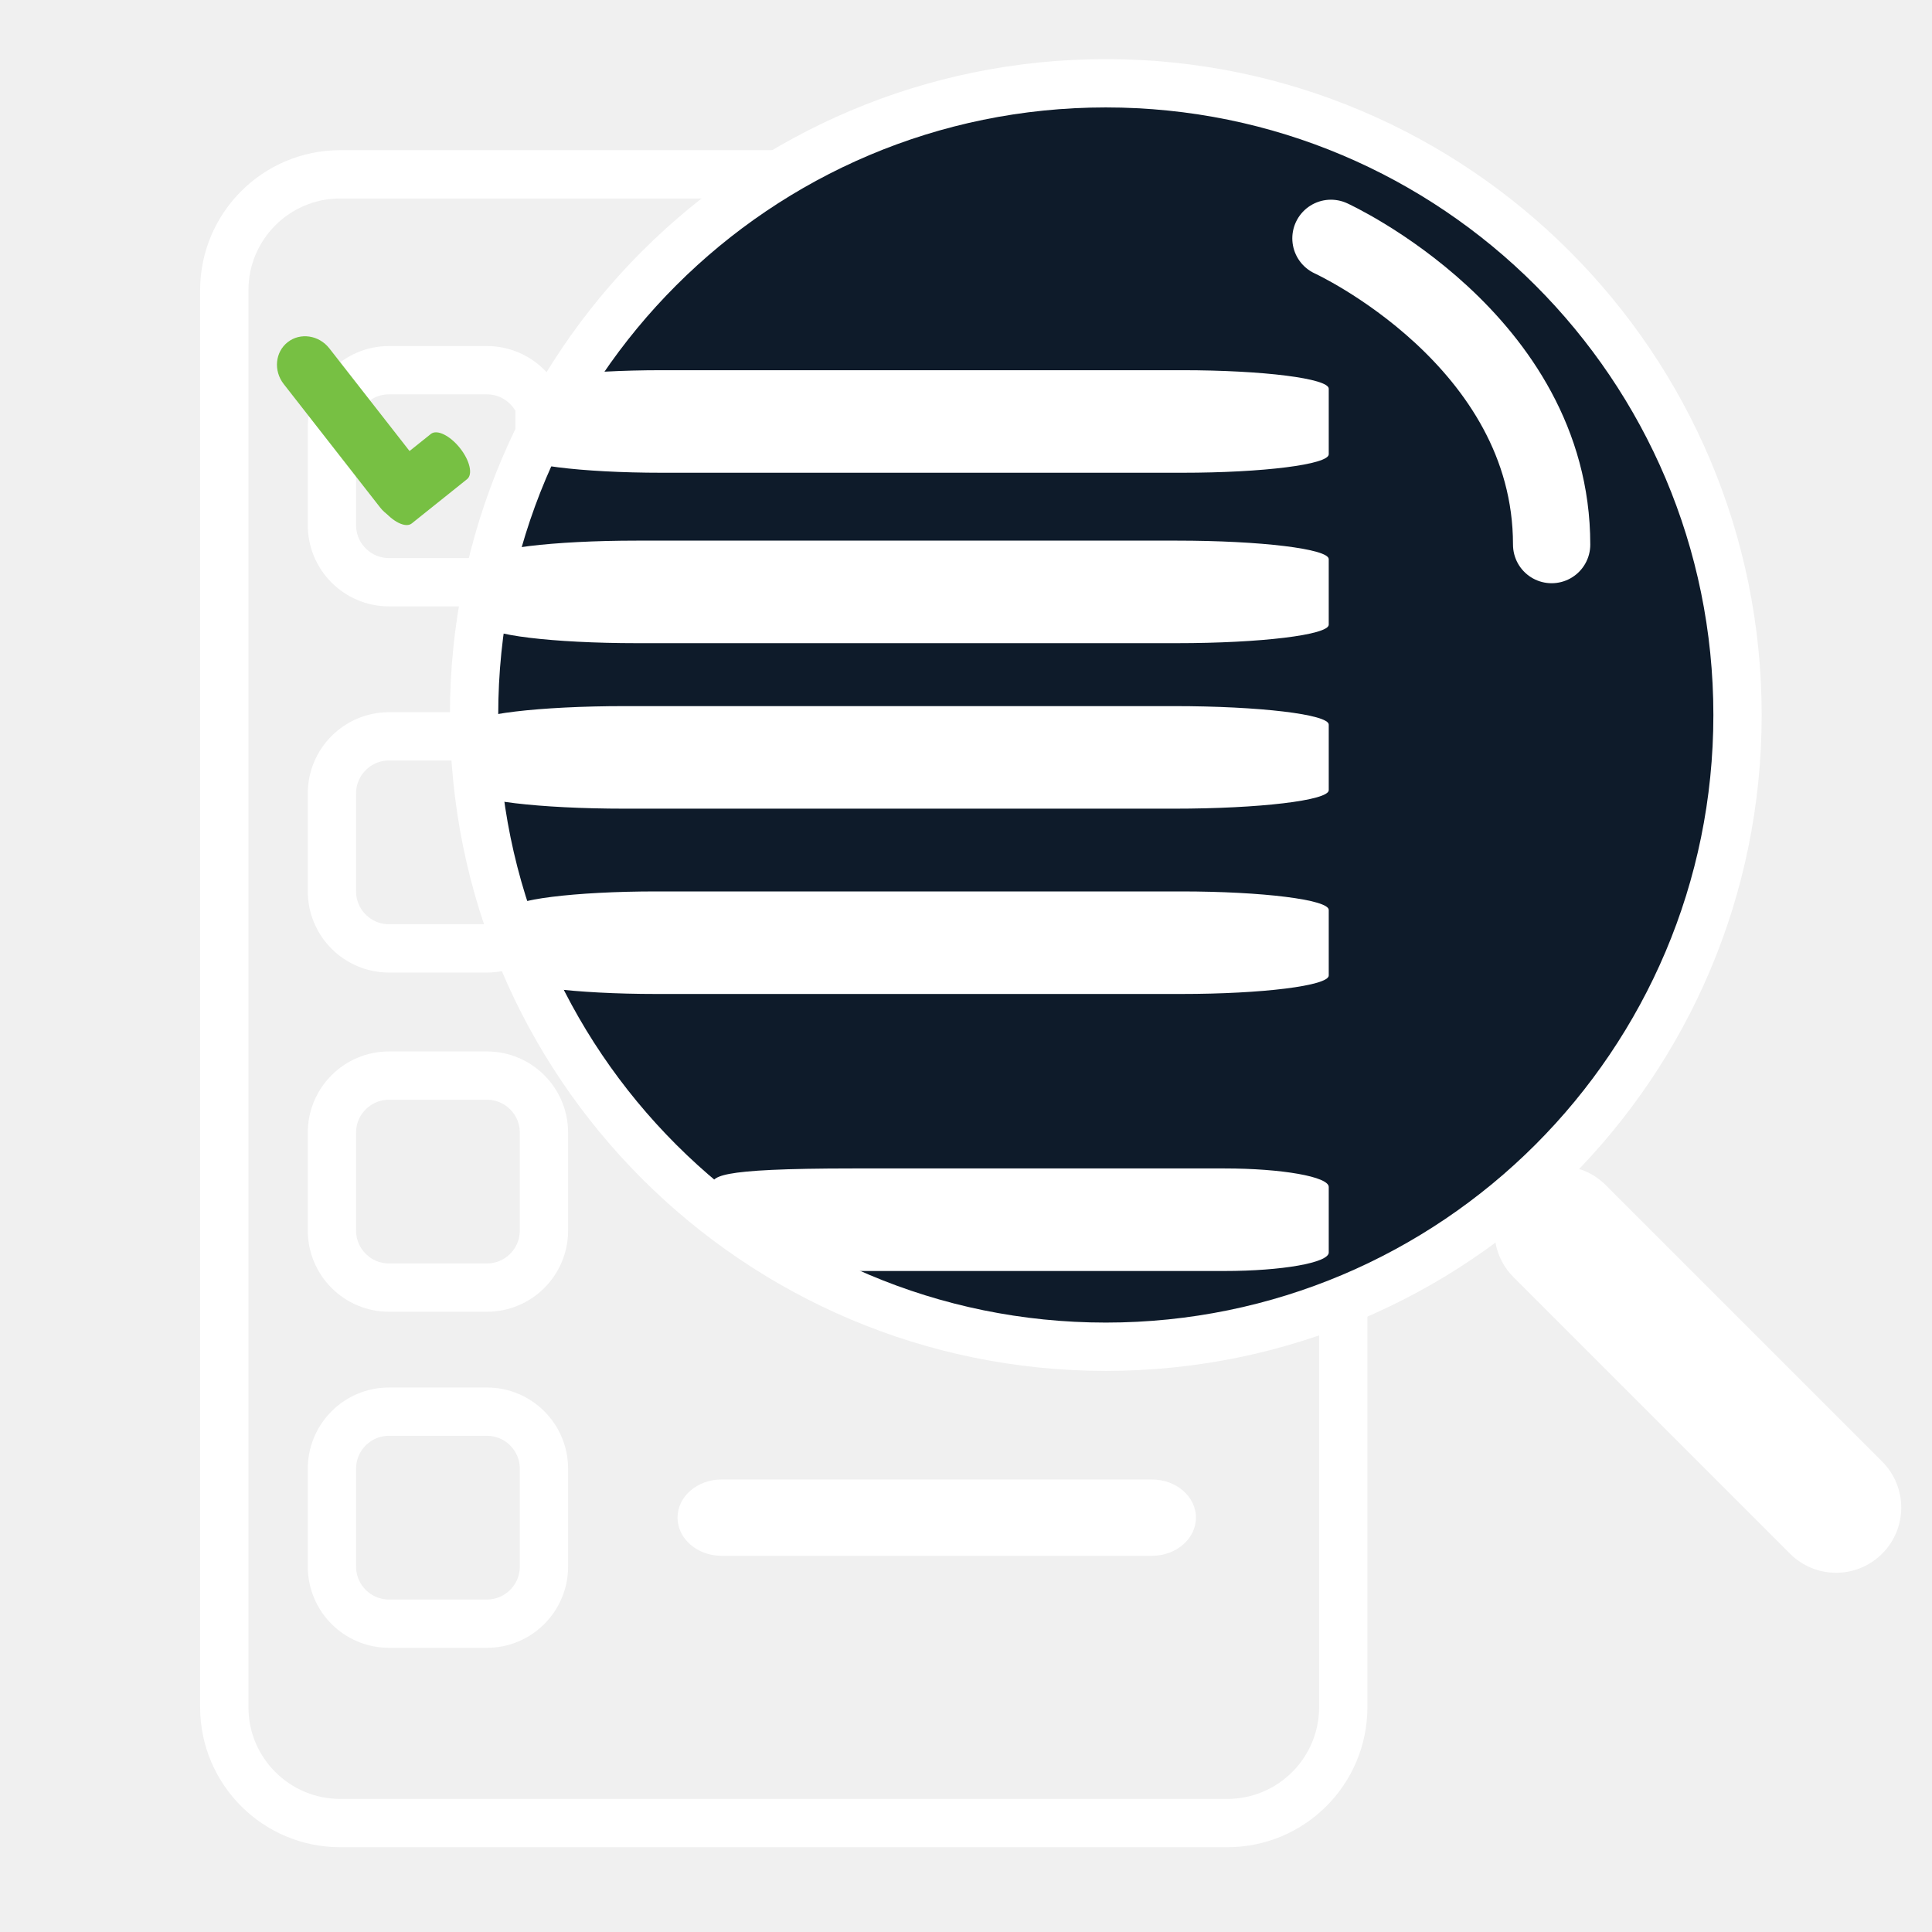
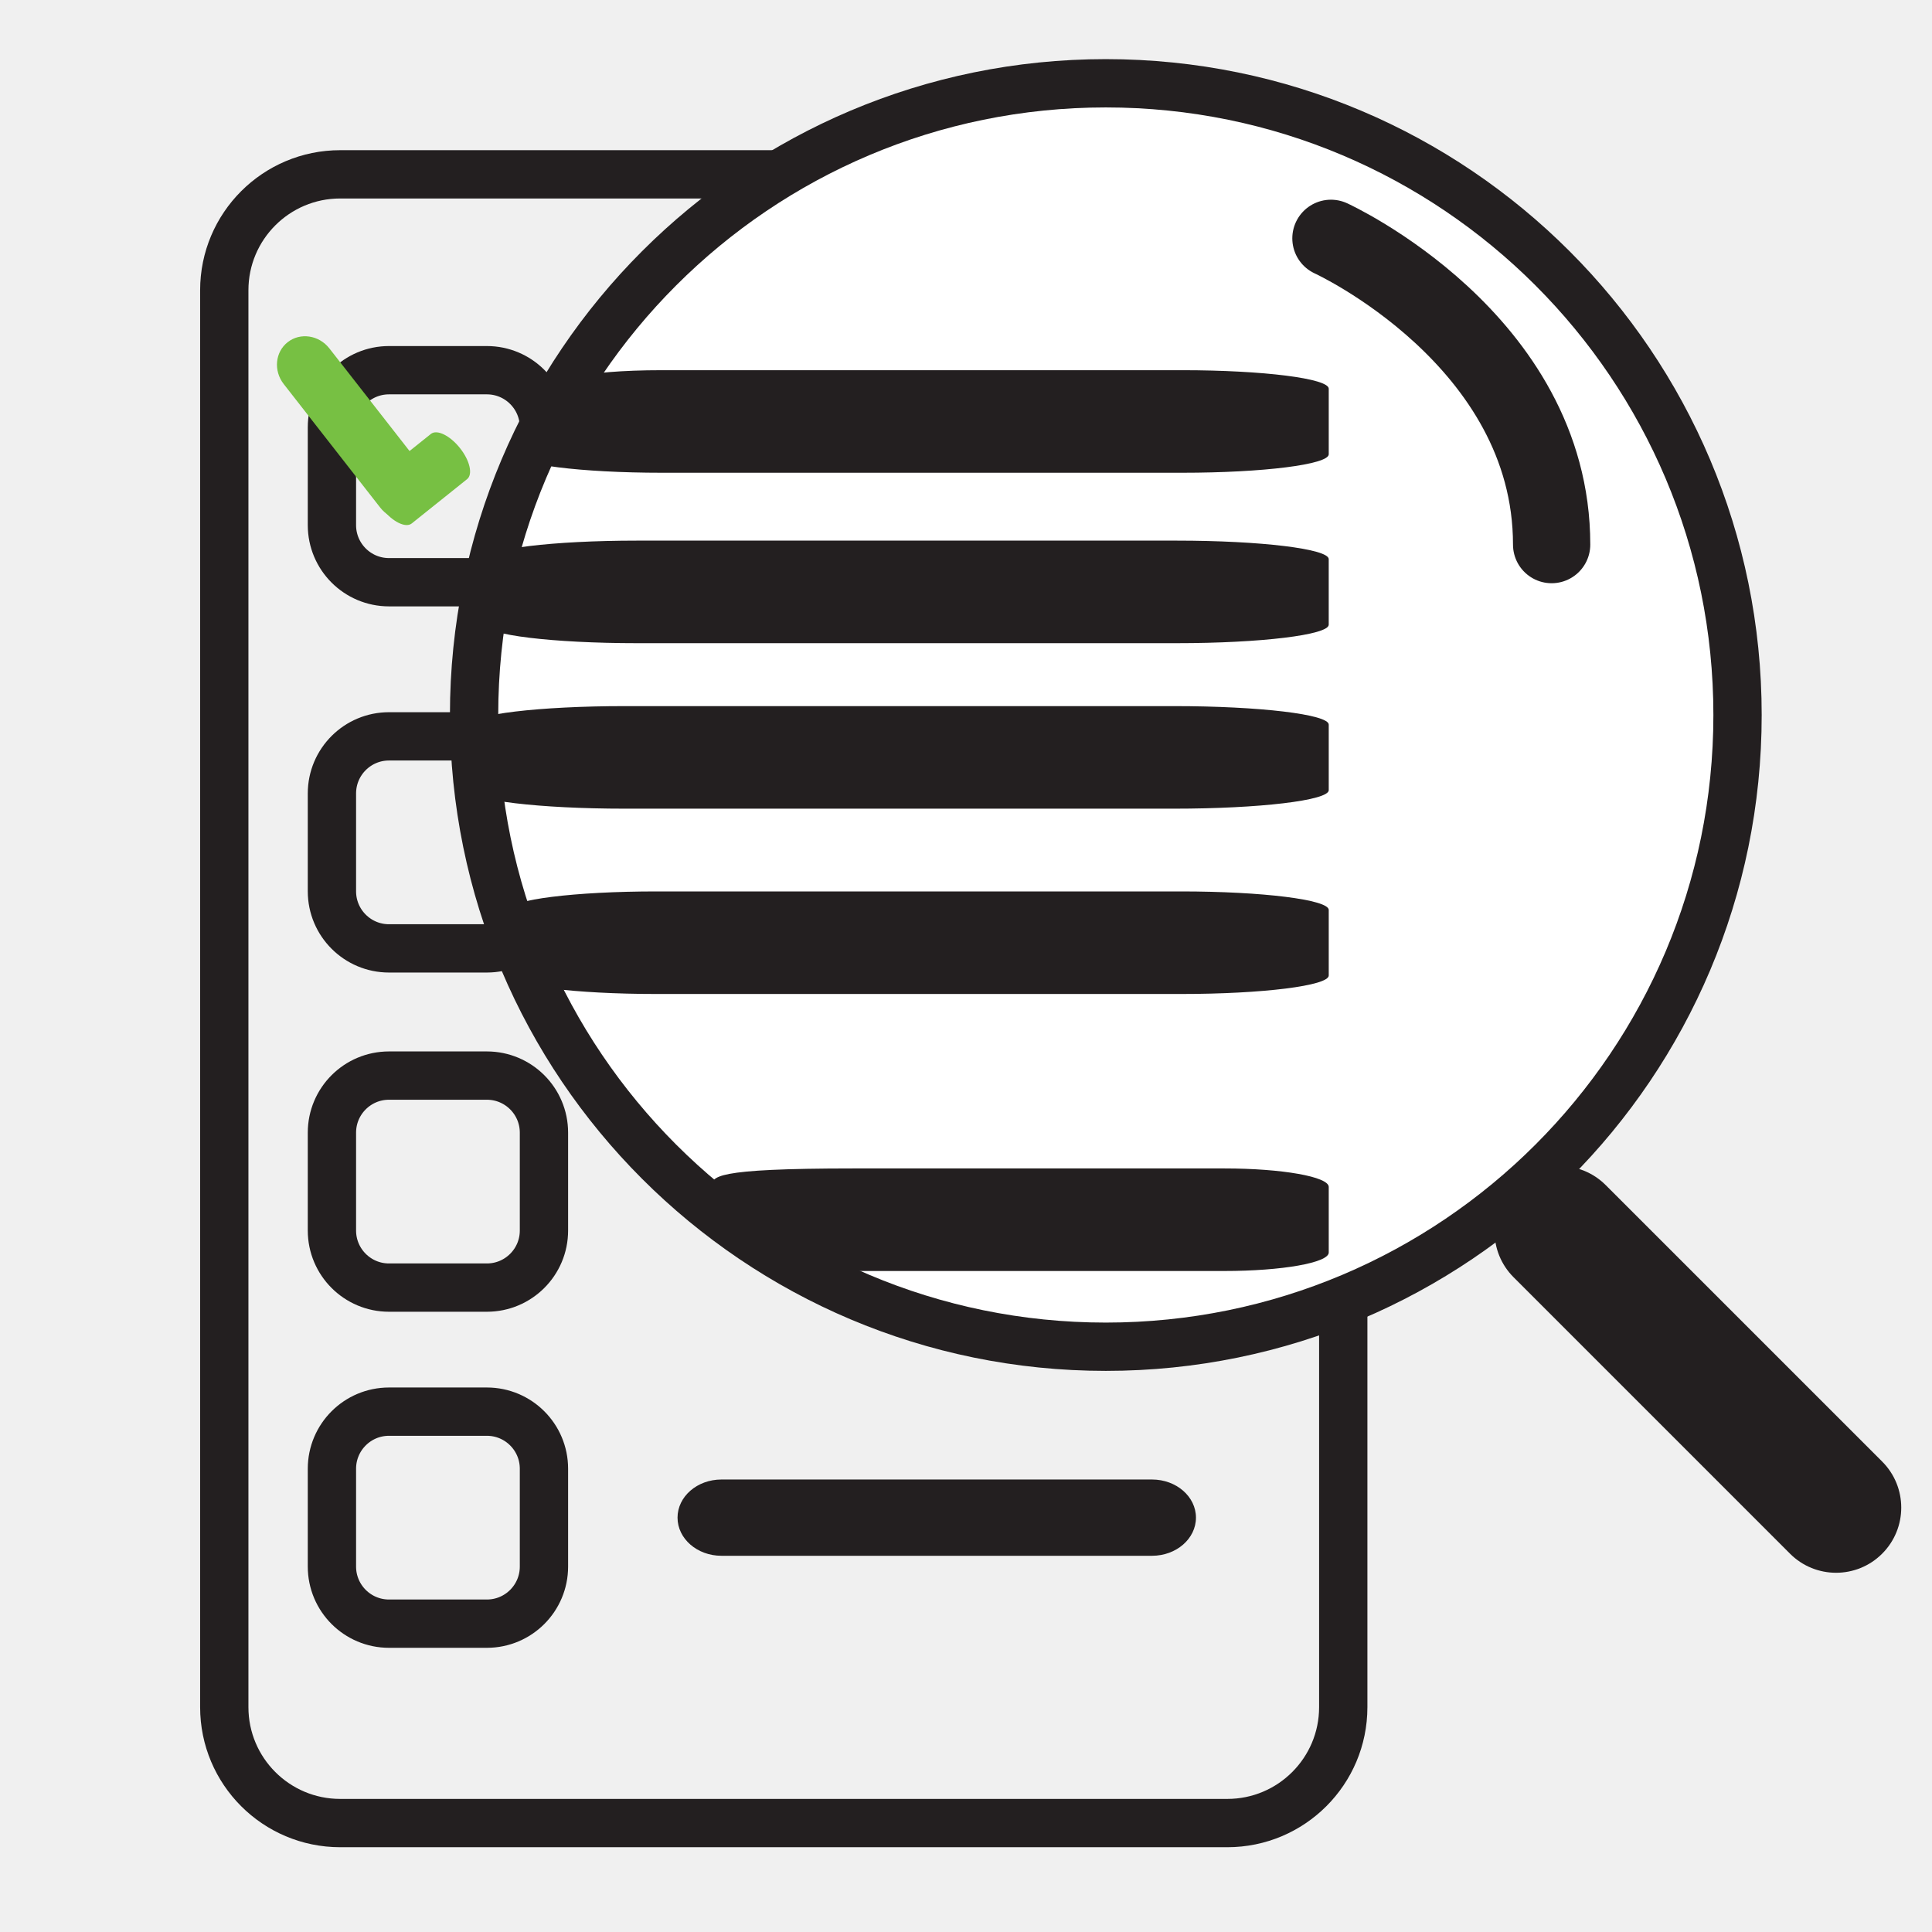
<svg xmlns="http://www.w3.org/2000/svg" version="1.1" x="0px" y="0px" width="200px" height="200px" viewBox="0 0 200 200" enable-background="new 0 0 200 200" xml:space="preserve">
  <g id="Layer_1">
-     <path fill="none" stroke="#FFFFFF" stroke-width="5" stroke-miterlimit="10" d="M139.053,176.722c0,6.627-5.373,12-12,12H35.217   c-6.627,0-12-5.373-12-12V30.047c0-6.627,5.373-12,12-12h91.836c6.627,0,12,5.373,12,12V176.722z" />
+     <g id="Layer_1_1_">
+       <path fill="none" stroke="#231F20" stroke-width="5" stroke-miterlimit="10" d="M139.053,176.723c0,6.627-5.373,12-12,12H35.217    c-6.627,0-12-5.373-12-12V30.047c0-6.627,5.373-12,12-12h91.836c6.627,0,12,5.373,12,12V176.723z" />
+     </g>
+     <g id="Layer_4">
+       <path fill="none" stroke="#231F20" stroke-width="5" stroke-miterlimit="10" d="M56.31,54.363c0,3.263-2.646,5.909-5.909,5.909    H40.27c-3.263,0-5.909-2.646-5.909-5.909V44.232c0-3.263,2.646-5.909,5.909-5.909h10.131c3.263,0,5.909,2.646,5.909,5.909V54.363z    " />
+       <path fill="none" stroke="#231F20" stroke-width="5" stroke-miterlimit="10" d="M56.31,92.268c0,3.263-2.646,5.909-5.909,5.909    H40.27c-3.263,0-5.909-2.646-5.909-5.909V82.136c0-3.263,2.646-5.909,5.909-5.909h10.131c3.263,0,5.909,2.646,5.909,5.909V92.268z    " />
+       <path fill="none" stroke="#231F20" stroke-width="5" stroke-miterlimit="10" d="M56.31,127.383c0,3.264-2.646,5.909-5.909,5.909    H40.27c-3.263,0-5.909-2.646-5.909-5.909v-10.131c0-3.264,2.646-5.908,5.909-5.908h10.131c3.263,0,5.909,2.646,5.909,5.908    V127.383z" />
+       <path fill="none" stroke="#231F20" stroke-width="5" stroke-miterlimit="10" d="M56.31,162.172c0,3.264-2.646,5.909-5.909,5.909    H40.27c-3.263,0-5.909-2.646-5.909-5.909v-10.131c0-3.264,2.646-5.908,5.909-5.908h10.131c3.263,0,5.909,2.645,5.909,5.908    V162.172z" />
+       <path fill="#FFFFFF" d="M123.805,48.7c0,2.18-2.035,3.948-4.547,3.948H74.683c-2.51,0-4.545-1.768-4.545-3.948l0,0    c0-2.18,2.035-3.948,4.545-3.948h44.575C121.77,44.752,123.805,46.52,123.805,48.7L123.805,48.7z" />
+       <path fill="#FFFFFF" d="M123.805,87.202c0,2.18-2.035,3.948-4.547,3.948H74.683c-2.51,0-4.545-1.768-4.545-3.948l0,0    c0-2.18,2.035-3.948,4.545-3.948h44.575C121.77,83.254,123.805,85.021,123.805,87.202L123.805,87.202z" />
+       <path fill="#FFFFFF" d="M123.805,122.316c0,2.182-2.035,3.949-4.547,3.949H74.683c-2.51,0-4.545-1.769-4.545-3.949l0,0    c0-2.181,2.035-3.947,4.545-3.947h44.575C121.77,118.369,123.805,120.137,123.805,122.316L123.805,122.316z" />
+       <path fill="#231F20" d="M123.805,157.105c0,2.182-2.035,3.949-4.547,3.949H74.683c-2.51,0-4.545-1.769-4.545-3.949l0,0    c0-2.181,2.035-3.947,4.545-3.947h44.575C121.77,153.158,123.805,154.926,123.805,157.105L123.805,157.105z" />
+       <path fill="#77C043" d="M44.093,48.863c1.075,1.377,0.89,3.319-0.415,4.338l0,0c-1.305,1.019-3.235,0.729-4.311-0.648    L29.37,39.756c-1.076-1.377-0.889-3.319,0.415-4.338l0,0c1.305-1.019,3.234-0.729,4.31,0.647L44.093,48.863z" />
+       <path fill="#77C043" d="M42.623,54.188c-0.617,0.494-1.956-0.153-2.99-1.445l0,0c-1.035-1.292-1.374-2.74-0.757-3.235l5.732-4.589    c0.617-0.494,1.956,0.154,2.991,1.446l0,0c1.035,1.292,1.374,2.74,0.757,3.234L42.623,54.188z" />
+     </g>
+     <g id="Layer_3">
+       <circle fill="#FFFFFF" stroke="#231F20" stroke-width="5" stroke-miterlimit="10" cx="114.473" cy="74.017" r="65.396" />
+       <path fill="#231F20" d="M194.84,151.298c2.635,2.634,2.635,6.904-0.001,9.539l0,0c-2.634,2.634-6.903,2.634-9.537,0    l-28.616-28.616c-2.635-2.635-2.635-6.904,0-9.539l0,0c2.633-2.635,6.903-2.635,9.537,0L194.84,151.298z" />
+     </g>
+     <g id="Layer_5">
+       <path fill="none" stroke="#231F20" stroke-width="8" stroke-linecap="round" stroke-linejoin="round" stroke-miterlimit="10" d="    M137.779,24.673c0,0,22.846,10.452,22.846,31.702" />
+     </g>
+     <g id="Layer_6">
+       <path fill="#231F20" d="M122.264,92.28c8.441,0,15.287,0.856,15.287,1.913v6.792c0,1.057-6.846,1.912-15.287,1.912H67.956    c-8.444,0-15.288-0.855-15.288-1.912v-6.792c0-1.057,6.844-1.913,15.288-1.913H122.264z" />
+       <path fill="#231F20" d="M126.749,120.957c5.965,0,10.802,0.855,10.802,1.913v6.792c0,1.056-4.837,1.911-10.802,1.911H88.377    c-5.966,0-10.801-0.855-10.801-1.911l-3.889-6.792c0-1.058,0-1.913,14.69-1.913H126.749z" />
+       <path fill="#231F20" d="M121.543,73.097c8.839,0,16.008,0.856,16.008,1.913v6.792c0,1.056-7.169,1.911-16.008,1.911h-56.87    c-8.842,0-16.009-0.855-16.009-1.911V75.01c0-1.057,7.167-1.913,16.009-1.913H121.543z" />
+       <path fill="#231F20" d="M121.818,55.965c8.688,0,15.731,0.856,15.731,1.913v6.792c0,1.056-7.045,1.911-15.731,1.911H65.93    c-8.689,0-15.733-0.855-15.733-1.911v-6.792c0-1.057,7.044-1.913,15.733-1.913H121.818z" />
+       <path fill="#231F20" d="M122.389,38.323c8.373,0,15.162,0.856,15.162,1.913v6.792c0,1.056-6.789,1.911-15.162,1.911H68.524    c-8.375,0-15.163-0.855-15.163-1.911l2.949-6.504c0-1.057,3.84-2.201,12.214-2.201H122.389z" />
+     </g>
  </g>
-   <g id="Layer_4">
-     <path fill="none" stroke="#FFFFFF" stroke-width="5" stroke-miterlimit="10" d="M56.31,54.363c0,3.263-2.646,5.909-5.909,5.909   H40.27c-3.263,0-5.909-2.646-5.909-5.909V44.232c0-3.263,2.646-5.909,5.909-5.909h10.131c3.263,0,5.909,2.646,5.909,5.909V54.363z" />
-     <path fill="none" stroke="#FFFFFF" stroke-width="5" stroke-miterlimit="10" d="M56.31,92.268c0,3.263-2.646,5.909-5.909,5.909   H40.27c-3.263,0-5.909-2.646-5.909-5.909V82.136c0-3.263,2.646-5.909,5.909-5.909h10.131c3.263,0,5.909,2.646,5.909,5.909V92.268z" />
-     <path fill="none" stroke="#FFFFFF" stroke-width="5" stroke-miterlimit="10" d="M56.31,127.383c0,3.264-2.646,5.909-5.909,5.909   H40.27c-3.263,0-5.909-2.646-5.909-5.909v-10.131c0-3.264,2.646-5.908,5.909-5.908h10.131c3.263,0,5.909,2.645,5.909,5.908V127.383   z" />
-     <path fill="none" stroke="#FFFFFF" stroke-width="5" stroke-miterlimit="10" d="M56.31,162.172c0,3.264-2.646,5.909-5.909,5.909   H40.27c-3.263,0-5.909-2.646-5.909-5.909v-10.131c0-3.264,2.646-5.908,5.909-5.908h10.131c3.263,0,5.909,2.645,5.909,5.908V162.172   z" />
-     <path fill="#FFFFFF" d="M123.804,48.7c0,2.18-2.035,3.948-4.546,3.948H74.683c-2.51,0-4.545-1.768-4.545-3.948l0,0   c0-2.18,2.035-3.948,4.545-3.948h44.575C121.769,44.752,123.804,46.52,123.804,48.7L123.804,48.7z" />
-     <path fill="#FFFFFF" d="M123.804,87.202c0,2.18-2.035,3.948-4.546,3.948H74.683c-2.51,0-4.545-1.768-4.545-3.948l0,0   c0-2.18,2.035-3.948,4.545-3.948h44.575C121.769,83.254,123.804,85.021,123.804,87.202L123.804,87.202z" />
-     <path fill="#FFFFFF" d="M123.804,122.317c0,2.181-2.035,3.948-4.546,3.948H74.683c-2.51,0-4.545-1.768-4.545-3.948l0,0   c0-2.181,2.035-3.948,4.545-3.948h44.575C121.769,118.369,123.804,120.137,123.804,122.317L123.804,122.317z" />
-     <path fill="#FFFFFF" d="M123.804,157.106c0,2.181-2.035,3.948-4.546,3.948H74.683c-2.51,0-4.545-1.768-4.545-3.948l0,0   c0-2.181,2.035-3.948,4.545-3.948h44.575C121.769,153.158,123.804,154.926,123.804,157.106L123.804,157.106z" />
-     <path fill="#77C043" d="M44.093,48.863c1.075,1.377,0.89,3.319-0.415,4.338l0,0c-1.305,1.019-3.235,0.729-4.311-0.648   l-9.997-12.797c-1.076-1.377-0.889-3.319,0.415-4.338l0,0c1.305-1.019,3.234-0.729,4.31,0.647L44.093,48.863z" />
-     <path fill="#77C043" d="M42.623,54.188c-0.617,0.494-1.956-0.153-2.99-1.445l0,0c-1.035-1.292-1.374-2.74-0.757-3.235l5.732-4.589   c0.617-0.494,1.956,0.154,2.991,1.446l0,0c1.035,1.292,1.374,2.74,0.757,3.234L42.623,54.188z" />
-   </g>
-   <g id="Layer_3">
-     <circle fill="#0E1B2A" stroke="#FFFFFF" stroke-width="5" stroke-miterlimit="10" cx="114.472" cy="74.017" r="65.396" />
-     <path fill="#FFFFFF" d="M194.84,151.298c2.634,2.634,2.634,6.904-0.001,9.539l0,0c-2.634,2.634-6.903,2.634-9.537,0l-28.617-28.617   c-2.634-2.634-2.634-6.904,0-9.538l0,0c2.634-2.635,6.904-2.635,9.538-0.001L194.84,151.298z" />
-   </g>
-   <g id="Layer_5">
-     <path fill="none" stroke="#FFFFFF" stroke-width="8" stroke-linecap="round" stroke-linejoin="round" stroke-miterlimit="10" d="   M137.779,24.673c0,0,22.846,10.452,22.846,31.702" />
-   </g>
-   <g id="Layer_6">
-     <path fill="#FFFFFF" d="M122.264,92.28c8.441,0,15.287,0.856,15.287,1.913v6.792c0,1.056-6.846,1.911-15.287,1.911H67.956   c-8.444,0-15.288-0.855-15.288-1.911v-6.792c0-1.057,6.844-1.913,15.288-1.913H122.264z" />
-     <path fill="#FFFFFF" d="M126.749,120.957c5.965,0,10.802,0.856,10.802,1.913v6.792c0,1.056-4.837,1.911-10.802,1.911H88.377   c-5.966,0-10.801-0.855-10.801-1.911l-3.889-6.792c0-1.057,0-1.913,14.69-1.913H126.749z" />
-     <path fill="#FFFFFF" d="M121.543,73.097c8.839,0,16.008,0.856,16.008,1.913v6.792c0,1.056-7.169,1.911-16.008,1.911h-56.87   c-8.842,0-16.009-0.855-16.009-1.911V75.01c0-1.057,7.167-1.913,16.009-1.913H121.543z" />
-     <path fill="#FFFFFF" d="M121.819,55.965c8.687,0,15.731,0.856,15.731,1.913v6.792c0,1.056-7.045,1.911-15.731,1.911H65.93   c-8.689,0-15.733-0.855-15.733-1.911v-6.792c0-1.057,7.044-1.913,15.733-1.913H121.819z" />
-     <path fill="#FFFFFF" d="M122.389,38.323c8.372,0,15.162,0.856,15.162,1.913v6.792c0,1.056-6.79,1.911-15.162,1.911H68.524   c-8.375,0-15.163-0.855-15.163-1.911v-6.792c0-1.057,6.789-1.913,15.163-1.913H122.389z" />
-   </g>
+   <g id="Layer_2">
+ </g>
</svg>
